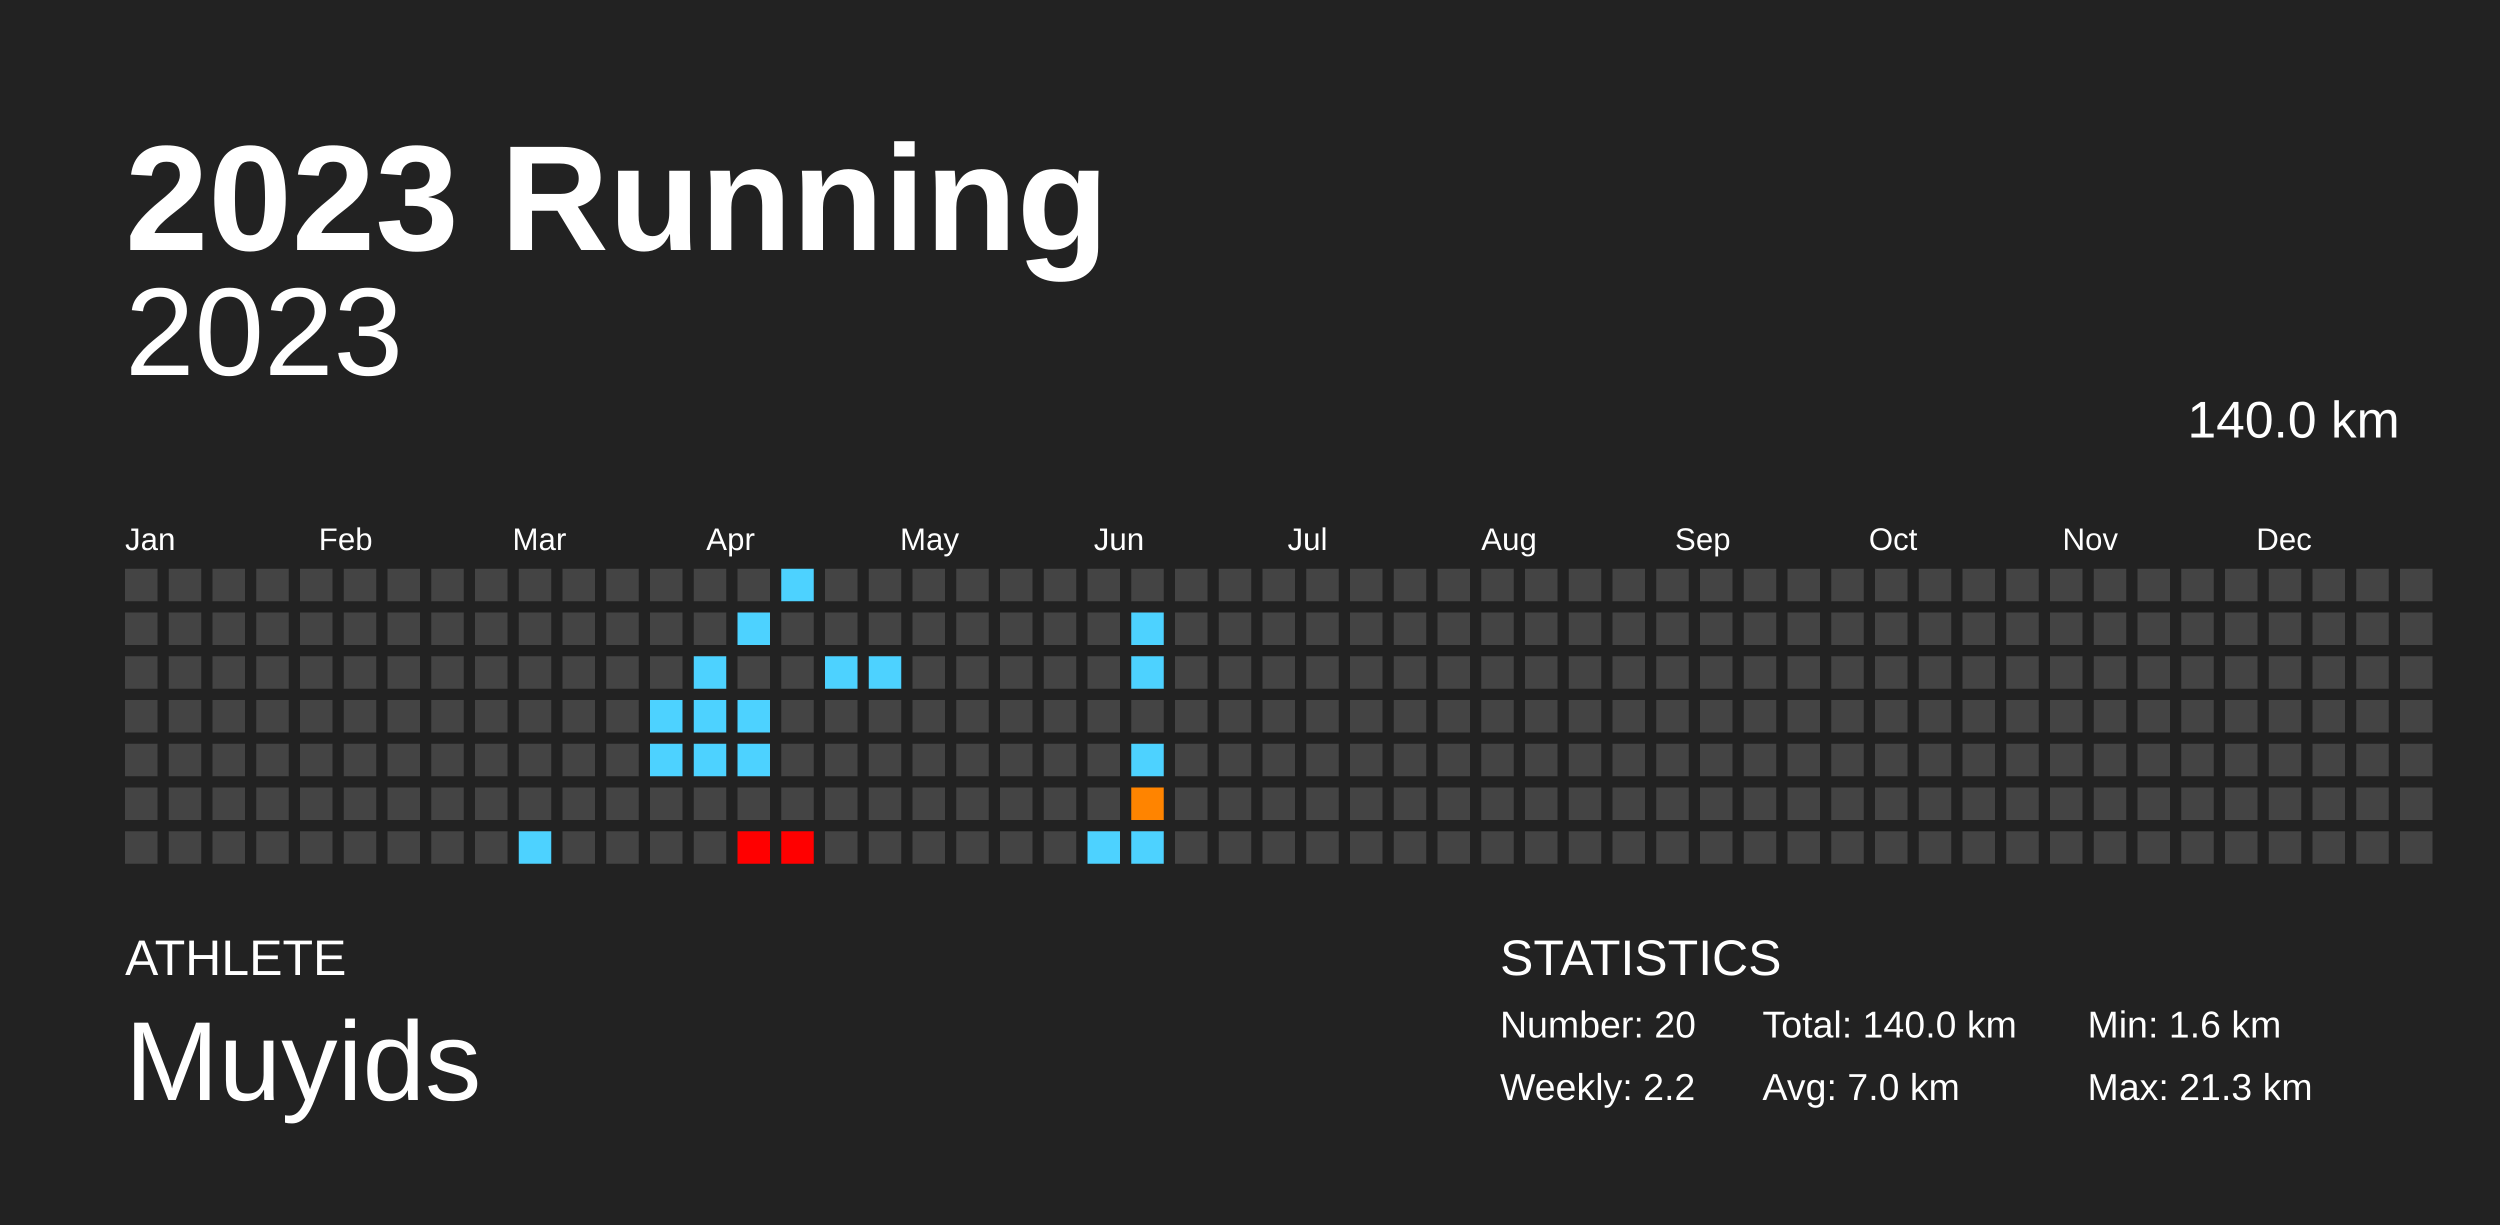
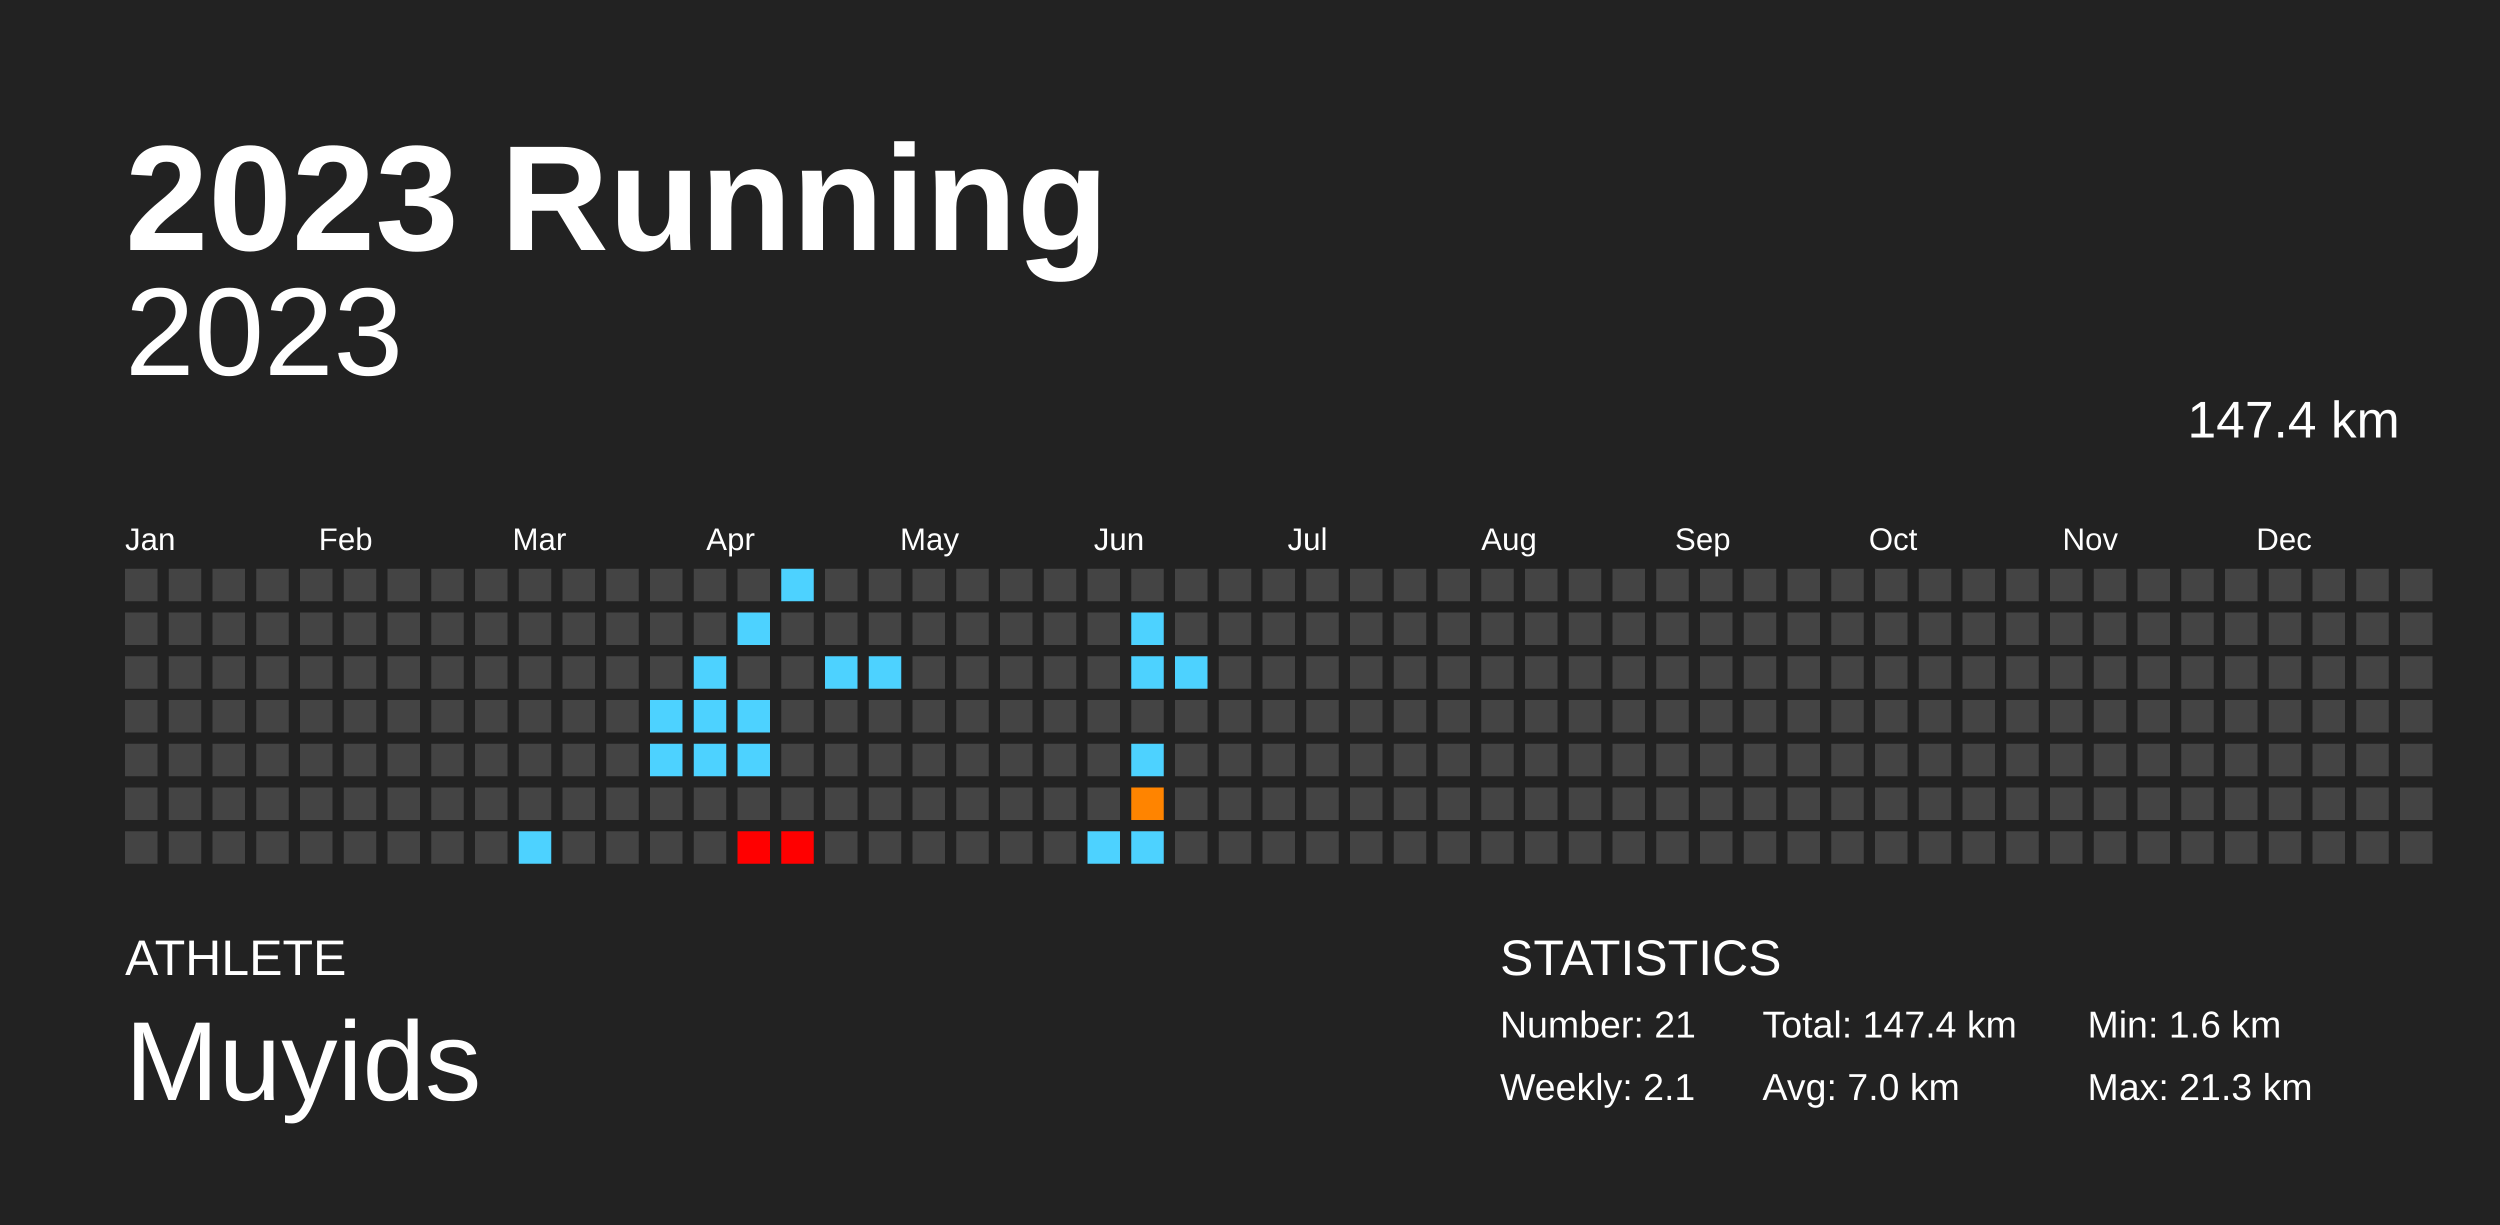
<svg xmlns="http://www.w3.org/2000/svg" baseProfile="full" height="98mm" version="1.1" viewBox="0,0,200,98" width="200mm">
  <defs />
  <rect fill="#222222" height="98" width="200" x="0" y="0" />
  <text fill="#FFFFFF" style="font-size:12px; font-family:Arial; font-weight:bold;" x="10" y="20">2023 Running</text>
  <text fill="#FFFFFF" style="font-size:4px; font-family:Arial" x="10" y="78">ATHLETE</text>
  <text fill="#FFFFFF" style="font-size:9px; font-family:Arial" x="10" y="88">Muyids</text>
  <text fill="#FFFFFF" style="font-size:4px; font-family:Arial" x="120" y="78">STATISTICS</text>
-   <text fill="#FFFFFF" style="font-size:3px; font-family:Arial" x="120" y="83">Number: 20</text>
-   <text fill="#FFFFFF" style="font-size:3px; font-family:Arial" x="120" y="88">Weekly: 2.2</text>
-   <text fill="#FFFFFF" style="font-size:3px; font-family:Arial" x="141" y="83">Total: 140.0 km</text>
+   <text fill="#FFFFFF" style="font-size:3px; font-family:Arial" x="120" y="83">Number: 21</text>
+   <text fill="#FFFFFF" style="font-size:3px; font-family:Arial" x="120" y="88">Weekly: 2.1</text>
+   <text fill="#FFFFFF" style="font-size:3px; font-family:Arial" x="141" y="83">Total: 147.4 km</text>
  <text fill="#FFFFFF" style="font-size:3px; font-family:Arial" x="141" y="88">Avg: 7.0 km</text>
  <text fill="#FFFFFF" style="font-size:3px; font-family:Arial" x="167" y="83">Min: 1.6 km</text>
  <text fill="#FFFFFF" style="font-size:3px; font-family:Arial" x="167" y="88">Max: 21.3 km</text>
  <text alignment-baseline="hanging" fill="#FFFFFF" style="font-size:10.0px; font-family:Arial;" x="10" y="30">2023</text>
-   <text alignment-baseline="hanging" fill="#FFFFFF" style="font-size:4.125px; font-family:Arial;" x="175" y="35">140.0 km</text>
+   <text alignment-baseline="hanging" fill="#FFFFFF" style="font-size:4.125px; font-family:Arial;" x="175" y="35">147.4 km</text>
  <text fill="#FFFFFF" style="font-size:2.5px; font-family:Arial" x="10.0" y="44">Jan</text>
  <text fill="#FFFFFF" style="font-size:2.5px; font-family:Arial" x="25.5" y="44">Feb</text>
  <text fill="#FFFFFF" style="font-size:2.5px; font-family:Arial" x="41.0" y="44">Mar</text>
  <text fill="#FFFFFF" style="font-size:2.5px; font-family:Arial" x="56.5" y="44">Apr</text>
  <text fill="#FFFFFF" style="font-size:2.5px; font-family:Arial" x="72.0" y="44">May</text>
  <text fill="#FFFFFF" style="font-size:2.5px; font-family:Arial" x="87.5" y="44">Jun</text>
  <text fill="#FFFFFF" style="font-size:2.5px; font-family:Arial" x="103.0" y="44">Jul</text>
  <text fill="#FFFFFF" style="font-size:2.5px; font-family:Arial" x="118.5" y="44">Aug</text>
  <text fill="#FFFFFF" style="font-size:2.5px; font-family:Arial" x="134.0" y="44">Sep</text>
  <text fill="#FFFFFF" style="font-size:2.5px; font-family:Arial" x="149.5" y="44">Oct</text>
  <text fill="#FFFFFF" style="font-size:2.5px; font-family:Arial" x="165.0" y="44">Nov</text>
  <text fill="#FFFFFF" style="font-size:2.5px; font-family:Arial" x="180.5" y="44">Dec</text>
  <rect fill="#444444" height="2.6" width="2.6" x="10.0" y="45.5" />
  <rect fill="#444444" height="2.6" width="2.6" x="10.0" y="49.0" />
  <rect fill="#444444" height="2.6" width="2.6" x="10.0" y="52.5" />
  <rect fill="#444444" height="2.6" width="2.6" x="10.0" y="56.0" />
  <rect fill="#444444" height="2.6" width="2.6" x="10.0" y="59.5" />
  <rect fill="#444444" height="2.6" width="2.6" x="10.0" y="63.0" />
  <rect fill="#444444" height="2.6" width="2.6" x="10.0" y="66.5" />
  <rect fill="#444444" height="2.6" width="2.6" x="13.5" y="45.5" />
  <rect fill="#444444" height="2.6" width="2.6" x="13.5" y="49.0" />
  <rect fill="#444444" height="2.6" width="2.6" x="13.5" y="52.5" />
  <rect fill="#444444" height="2.6" width="2.6" x="13.5" y="56.0" />
  <rect fill="#444444" height="2.6" width="2.6" x="13.5" y="59.5" />
  <rect fill="#444444" height="2.6" width="2.6" x="13.5" y="63.0" />
  <rect fill="#444444" height="2.6" width="2.6" x="13.5" y="66.5" />
  <rect fill="#444444" height="2.6" width="2.6" x="17.0" y="45.5" />
  <rect fill="#444444" height="2.6" width="2.6" x="17.0" y="49.0" />
  <rect fill="#444444" height="2.6" width="2.6" x="17.0" y="52.5" />
  <rect fill="#444444" height="2.6" width="2.6" x="17.0" y="56.0" />
  <rect fill="#444444" height="2.6" width="2.6" x="17.0" y="59.5" />
  <rect fill="#444444" height="2.6" width="2.6" x="17.0" y="63.0" />
  <rect fill="#444444" height="2.6" width="2.6" x="17.0" y="66.5" />
  <rect fill="#444444" height="2.6" width="2.6" x="20.5" y="45.5" />
  <rect fill="#444444" height="2.6" width="2.6" x="20.5" y="49.0" />
  <rect fill="#444444" height="2.6" width="2.6" x="20.5" y="52.5" />
  <rect fill="#444444" height="2.6" width="2.6" x="20.5" y="56.0" />
  <rect fill="#444444" height="2.6" width="2.6" x="20.5" y="59.5" />
  <rect fill="#444444" height="2.6" width="2.6" x="20.5" y="63.0" />
  <rect fill="#444444" height="2.6" width="2.6" x="20.5" y="66.5" />
  <rect fill="#444444" height="2.6" width="2.6" x="24.0" y="45.5" />
  <rect fill="#444444" height="2.6" width="2.6" x="24.0" y="49.0" />
  <rect fill="#444444" height="2.6" width="2.6" x="24.0" y="52.5" />
  <rect fill="#444444" height="2.6" width="2.6" x="24.0" y="56.0" />
  <rect fill="#444444" height="2.6" width="2.6" x="24.0" y="59.5" />
  <rect fill="#444444" height="2.6" width="2.6" x="24.0" y="63.0" />
  <rect fill="#444444" height="2.6" width="2.6" x="24.0" y="66.5" />
  <rect fill="#444444" height="2.6" width="2.6" x="27.5" y="45.5" />
  <rect fill="#444444" height="2.6" width="2.6" x="27.5" y="49.0" />
  <rect fill="#444444" height="2.6" width="2.6" x="27.5" y="52.5" />
  <rect fill="#444444" height="2.6" width="2.6" x="27.5" y="56.0" />
  <rect fill="#444444" height="2.6" width="2.6" x="27.5" y="59.5" />
  <rect fill="#444444" height="2.6" width="2.6" x="27.5" y="63.0" />
  <rect fill="#444444" height="2.6" width="2.6" x="27.5" y="66.5" />
  <rect fill="#444444" height="2.6" width="2.6" x="31.0" y="45.5" />
  <rect fill="#444444" height="2.6" width="2.6" x="31.0" y="49.0" />
  <rect fill="#444444" height="2.6" width="2.6" x="31.0" y="52.5" />
  <rect fill="#444444" height="2.6" width="2.6" x="31.0" y="56.0" />
  <rect fill="#444444" height="2.6" width="2.6" x="31.0" y="59.5" />
  <rect fill="#444444" height="2.6" width="2.6" x="31.0" y="63.0" />
  <rect fill="#444444" height="2.6" width="2.6" x="31.0" y="66.5" />
  <rect fill="#444444" height="2.6" width="2.6" x="34.5" y="45.5" />
  <rect fill="#444444" height="2.6" width="2.6" x="34.5" y="49.0" />
  <rect fill="#444444" height="2.6" width="2.6" x="34.5" y="52.5" />
  <rect fill="#444444" height="2.6" width="2.6" x="34.5" y="56.0" />
  <rect fill="#444444" height="2.6" width="2.6" x="34.5" y="59.5" />
  <rect fill="#444444" height="2.6" width="2.6" x="34.5" y="63.0" />
  <rect fill="#444444" height="2.6" width="2.6" x="34.5" y="66.5" />
  <rect fill="#444444" height="2.6" width="2.6" x="38.0" y="45.5" />
  <rect fill="#444444" height="2.6" width="2.6" x="38.0" y="49.0" />
  <rect fill="#444444" height="2.6" width="2.6" x="38.0" y="52.5" />
  <rect fill="#444444" height="2.6" width="2.6" x="38.0" y="56.0" />
  <rect fill="#444444" height="2.6" width="2.6" x="38.0" y="59.5" />
  <rect fill="#444444" height="2.6" width="2.6" x="38.0" y="63.0" />
  <rect fill="#444444" height="2.6" width="2.6" x="38.0" y="66.5" />
  <rect fill="#444444" height="2.6" width="2.6" x="41.5" y="45.5" />
  <rect fill="#444444" height="2.6" width="2.6" x="41.5" y="49.0" />
  <rect fill="#444444" height="2.6" width="2.6" x="41.5" y="52.5" />
  <rect fill="#444444" height="2.6" width="2.6" x="41.5" y="56.0" />
  <rect fill="#444444" height="2.6" width="2.6" x="41.5" y="59.5" />
  <rect fill="#444444" height="2.6" width="2.6" x="41.5" y="63.0" />
  <rect fill="#4dd2ff" height="2.6" width="2.6" x="41.5" y="66.5" />
  <rect fill="#444444" height="2.6" width="2.6" x="45.0" y="45.5" />
  <rect fill="#444444" height="2.6" width="2.6" x="45.0" y="49.0" />
  <rect fill="#444444" height="2.6" width="2.6" x="45.0" y="52.5" />
  <rect fill="#444444" height="2.6" width="2.6" x="45.0" y="56.0" />
  <rect fill="#444444" height="2.6" width="2.6" x="45.0" y="59.5" />
  <rect fill="#444444" height="2.6" width="2.6" x="45.0" y="63.0" />
  <rect fill="#444444" height="2.6" width="2.6" x="45.0" y="66.5" />
  <rect fill="#444444" height="2.6" width="2.6" x="48.5" y="45.5" />
  <rect fill="#444444" height="2.6" width="2.6" x="48.5" y="49.0" />
  <rect fill="#444444" height="2.6" width="2.6" x="48.5" y="52.5" />
  <rect fill="#444444" height="2.6" width="2.6" x="48.5" y="56.0" />
  <rect fill="#444444" height="2.6" width="2.6" x="48.5" y="59.5" />
  <rect fill="#444444" height="2.6" width="2.6" x="48.5" y="63.0" />
  <rect fill="#444444" height="2.6" width="2.6" x="48.5" y="66.5" />
  <rect fill="#444444" height="2.6" width="2.6" x="52.0" y="45.5" />
  <rect fill="#444444" height="2.6" width="2.6" x="52.0" y="49.0" />
  <rect fill="#444444" height="2.6" width="2.6" x="52.0" y="52.5" />
  <rect fill="#4dd2ff" height="2.6" width="2.6" x="52.0" y="56.0" />
  <rect fill="#4dd2ff" height="2.6" width="2.6" x="52.0" y="59.5" />
  <rect fill="#444444" height="2.6" width="2.6" x="52.0" y="63.0" />
  <rect fill="#444444" height="2.6" width="2.6" x="52.0" y="66.5" />
  <rect fill="#444444" height="2.6" width="2.6" x="55.5" y="45.5" />
  <rect fill="#444444" height="2.6" width="2.6" x="55.5" y="49.0" />
  <rect fill="#4dd2ff" height="2.6" width="2.6" x="55.5" y="52.5" />
  <rect fill="#4dd2ff" height="2.6" width="2.6" x="55.5" y="56.0" />
  <rect fill="#4dd2ff" height="2.6" width="2.6" x="55.5" y="59.5" />
  <rect fill="#444444" height="2.6" width="2.6" x="55.5" y="63.0" />
  <rect fill="#444444" height="2.6" width="2.6" x="55.5" y="66.5" />
  <rect fill="#444444" height="2.6" width="2.6" x="59.0" y="45.5" />
  <rect fill="#4dd2ff" height="2.6" width="2.6" x="59.0" y="49.0" />
  <rect fill="#444444" height="2.6" width="2.6" x="59.0" y="52.5" />
  <rect fill="#4dd2ff" height="2.6" width="2.6" x="59.0" y="56.0" />
  <rect fill="#4dd2ff" height="2.6" width="2.6" x="59.0" y="59.5" />
  <rect fill="#444444" height="2.6" width="2.6" x="59.0" y="63.0" />
  <rect fill="red" height="2.6" width="2.6" x="59.0" y="66.5" />
  <rect fill="#4dd2ff" height="2.6" width="2.6" x="62.5" y="45.5" />
  <rect fill="#444444" height="2.6" width="2.6" x="62.5" y="49.0" />
  <rect fill="#444444" height="2.6" width="2.6" x="62.5" y="52.5" />
  <rect fill="#444444" height="2.6" width="2.6" x="62.5" y="56.0" />
  <rect fill="#444444" height="2.6" width="2.6" x="62.5" y="59.5" />
  <rect fill="#444444" height="2.6" width="2.6" x="62.5" y="63.0" />
  <rect fill="red" height="2.6" width="2.6" x="62.5" y="66.5" />
  <rect fill="#444444" height="2.6" width="2.6" x="66.0" y="45.5" />
  <rect fill="#444444" height="2.6" width="2.6" x="66.0" y="49.0" />
  <rect fill="#4dd2ff" height="2.6" width="2.6" x="66.0" y="52.5" />
  <rect fill="#444444" height="2.6" width="2.6" x="66.0" y="56.0" />
  <rect fill="#444444" height="2.6" width="2.6" x="66.0" y="59.5" />
  <rect fill="#444444" height="2.6" width="2.6" x="66.0" y="63.0" />
  <rect fill="#444444" height="2.6" width="2.6" x="66.0" y="66.5" />
  <rect fill="#444444" height="2.6" width="2.6" x="69.5" y="45.5" />
  <rect fill="#444444" height="2.6" width="2.6" x="69.5" y="49.0" />
  <rect fill="#4dd2ff" height="2.6" width="2.6" x="69.5" y="52.5" />
  <rect fill="#444444" height="2.6" width="2.6" x="69.5" y="56.0" />
  <rect fill="#444444" height="2.6" width="2.6" x="69.5" y="59.5" />
  <rect fill="#444444" height="2.6" width="2.6" x="69.5" y="63.0" />
  <rect fill="#444444" height="2.6" width="2.6" x="69.5" y="66.5" />
  <rect fill="#444444" height="2.6" width="2.6" x="73.0" y="45.5" />
  <rect fill="#444444" height="2.6" width="2.6" x="73.0" y="49.0" />
  <rect fill="#444444" height="2.6" width="2.6" x="73.0" y="52.5" />
  <rect fill="#444444" height="2.6" width="2.6" x="73.0" y="56.0" />
  <rect fill="#444444" height="2.6" width="2.6" x="73.0" y="59.5" />
  <rect fill="#444444" height="2.6" width="2.6" x="73.0" y="63.0" />
  <rect fill="#444444" height="2.6" width="2.6" x="73.0" y="66.5" />
  <rect fill="#444444" height="2.6" width="2.6" x="76.5" y="45.5" />
  <rect fill="#444444" height="2.6" width="2.6" x="76.5" y="49.0" />
  <rect fill="#444444" height="2.6" width="2.6" x="76.5" y="52.5" />
  <rect fill="#444444" height="2.6" width="2.6" x="76.5" y="56.0" />
  <rect fill="#444444" height="2.6" width="2.6" x="76.5" y="59.5" />
  <rect fill="#444444" height="2.6" width="2.6" x="76.5" y="63.0" />
  <rect fill="#444444" height="2.6" width="2.6" x="76.5" y="66.5" />
  <rect fill="#444444" height="2.6" width="2.6" x="80.0" y="45.5" />
  <rect fill="#444444" height="2.6" width="2.6" x="80.0" y="49.0" />
  <rect fill="#444444" height="2.6" width="2.6" x="80.0" y="52.5" />
  <rect fill="#444444" height="2.6" width="2.6" x="80.0" y="56.0" />
  <rect fill="#444444" height="2.6" width="2.6" x="80.0" y="59.5" />
  <rect fill="#444444" height="2.6" width="2.6" x="80.0" y="63.0" />
  <rect fill="#444444" height="2.6" width="2.6" x="80.0" y="66.5" />
  <rect fill="#444444" height="2.6" width="2.6" x="83.5" y="45.5" />
  <rect fill="#444444" height="2.6" width="2.6" x="83.5" y="49.0" />
  <rect fill="#444444" height="2.6" width="2.6" x="83.5" y="52.5" />
  <rect fill="#444444" height="2.6" width="2.6" x="83.5" y="56.0" />
  <rect fill="#444444" height="2.6" width="2.6" x="83.5" y="59.5" />
  <rect fill="#444444" height="2.6" width="2.6" x="83.5" y="63.0" />
  <rect fill="#444444" height="2.6" width="2.6" x="83.5" y="66.5" />
  <rect fill="#444444" height="2.6" width="2.6" x="87.0" y="45.5" />
  <rect fill="#444444" height="2.6" width="2.6" x="87.0" y="49.0" />
  <rect fill="#444444" height="2.6" width="2.6" x="87.0" y="52.5" />
  <rect fill="#444444" height="2.6" width="2.6" x="87.0" y="56.0" />
  <rect fill="#444444" height="2.6" width="2.6" x="87.0" y="59.5" />
  <rect fill="#444444" height="2.6" width="2.6" x="87.0" y="63.0" />
  <rect fill="#4dd2ff" height="2.6" width="2.6" x="87.0" y="66.5" />
  <rect fill="#444444" height="2.6" width="2.6" x="90.5" y="45.5" />
  <rect fill="#4dd2ff" height="2.6" width="2.6" x="90.5" y="49.0" />
  <rect fill="#4dd2ff" height="2.6" width="2.6" x="90.5" y="52.5" />
  <rect fill="#444444" height="2.6" width="2.6" x="90.5" y="56.0" />
  <rect fill="#4dd2ff" height="2.6" width="2.6" x="90.5" y="59.5" />
  <rect fill="#ff8400" height="2.6" width="2.6" x="90.5" y="63.0" />
  <rect fill="#4dd2ff" height="2.6" width="2.6" x="90.5" y="66.5" />
  <rect fill="#444444" height="2.6" width="2.6" x="94.0" y="45.5" />
  <rect fill="#444444" height="2.6" width="2.6" x="94.0" y="49.0" />
-   <rect fill="#444444" height="2.6" width="2.6" x="94.0" y="52.5" />
+   <rect fill="#4dd2ff" height="2.6" width="2.6" x="94.0" y="52.5" />
  <rect fill="#444444" height="2.6" width="2.6" x="94.0" y="56.0" />
  <rect fill="#444444" height="2.6" width="2.6" x="94.0" y="59.5" />
  <rect fill="#444444" height="2.6" width="2.6" x="94.0" y="63.0" />
  <rect fill="#444444" height="2.6" width="2.6" x="94.0" y="66.5" />
  <rect fill="#444444" height="2.6" width="2.6" x="97.5" y="45.5" />
  <rect fill="#444444" height="2.6" width="2.6" x="97.5" y="49.0" />
  <rect fill="#444444" height="2.6" width="2.6" x="97.5" y="52.5" />
  <rect fill="#444444" height="2.6" width="2.6" x="97.5" y="56.0" />
  <rect fill="#444444" height="2.6" width="2.6" x="97.5" y="59.5" />
  <rect fill="#444444" height="2.6" width="2.6" x="97.5" y="63.0" />
  <rect fill="#444444" height="2.6" width="2.6" x="97.5" y="66.5" />
  <rect fill="#444444" height="2.6" width="2.6" x="101.0" y="45.5" />
  <rect fill="#444444" height="2.6" width="2.6" x="101.0" y="49.0" />
  <rect fill="#444444" height="2.6" width="2.6" x="101.0" y="52.5" />
  <rect fill="#444444" height="2.6" width="2.6" x="101.0" y="56.0" />
  <rect fill="#444444" height="2.6" width="2.6" x="101.0" y="59.5" />
  <rect fill="#444444" height="2.6" width="2.6" x="101.0" y="63.0" />
  <rect fill="#444444" height="2.6" width="2.6" x="101.0" y="66.5" />
  <rect fill="#444444" height="2.6" width="2.6" x="104.5" y="45.5" />
  <rect fill="#444444" height="2.6" width="2.6" x="104.5" y="49.0" />
  <rect fill="#444444" height="2.6" width="2.6" x="104.5" y="52.5" />
  <rect fill="#444444" height="2.6" width="2.6" x="104.5" y="56.0" />
  <rect fill="#444444" height="2.6" width="2.6" x="104.5" y="59.5" />
  <rect fill="#444444" height="2.6" width="2.6" x="104.5" y="63.0" />
  <rect fill="#444444" height="2.6" width="2.6" x="104.5" y="66.5" />
  <rect fill="#444444" height="2.6" width="2.6" x="108.0" y="45.5" />
  <rect fill="#444444" height="2.6" width="2.6" x="108.0" y="49.0" />
  <rect fill="#444444" height="2.6" width="2.6" x="108.0" y="52.5" />
  <rect fill="#444444" height="2.6" width="2.6" x="108.0" y="56.0" />
  <rect fill="#444444" height="2.6" width="2.6" x="108.0" y="59.5" />
  <rect fill="#444444" height="2.6" width="2.6" x="108.0" y="63.0" />
  <rect fill="#444444" height="2.6" width="2.6" x="108.0" y="66.5" />
  <rect fill="#444444" height="2.6" width="2.6" x="111.5" y="45.5" />
  <rect fill="#444444" height="2.6" width="2.6" x="111.5" y="49.0" />
  <rect fill="#444444" height="2.6" width="2.6" x="111.5" y="52.5" />
  <rect fill="#444444" height="2.6" width="2.6" x="111.5" y="56.0" />
  <rect fill="#444444" height="2.6" width="2.6" x="111.5" y="59.5" />
  <rect fill="#444444" height="2.6" width="2.6" x="111.5" y="63.0" />
  <rect fill="#444444" height="2.6" width="2.6" x="111.5" y="66.5" />
  <rect fill="#444444" height="2.6" width="2.6" x="115.0" y="45.5" />
  <rect fill="#444444" height="2.6" width="2.6" x="115.0" y="49.0" />
  <rect fill="#444444" height="2.6" width="2.6" x="115.0" y="52.5" />
  <rect fill="#444444" height="2.6" width="2.6" x="115.0" y="56.0" />
  <rect fill="#444444" height="2.6" width="2.6" x="115.0" y="59.5" />
  <rect fill="#444444" height="2.6" width="2.6" x="115.0" y="63.0" />
  <rect fill="#444444" height="2.6" width="2.6" x="115.0" y="66.5" />
  <rect fill="#444444" height="2.6" width="2.6" x="118.5" y="45.5" />
  <rect fill="#444444" height="2.6" width="2.6" x="118.5" y="49.0" />
  <rect fill="#444444" height="2.6" width="2.6" x="118.5" y="52.5" />
  <rect fill="#444444" height="2.6" width="2.6" x="118.5" y="56.0" />
  <rect fill="#444444" height="2.6" width="2.6" x="118.5" y="59.5" />
  <rect fill="#444444" height="2.6" width="2.6" x="118.5" y="63.0" />
  <rect fill="#444444" height="2.6" width="2.6" x="118.5" y="66.5" />
  <rect fill="#444444" height="2.6" width="2.6" x="122.0" y="45.5" />
  <rect fill="#444444" height="2.6" width="2.6" x="122.0" y="49.0" />
  <rect fill="#444444" height="2.6" width="2.6" x="122.0" y="52.5" />
  <rect fill="#444444" height="2.6" width="2.6" x="122.0" y="56.0" />
  <rect fill="#444444" height="2.6" width="2.6" x="122.0" y="59.5" />
  <rect fill="#444444" height="2.6" width="2.6" x="122.0" y="63.0" />
  <rect fill="#444444" height="2.6" width="2.6" x="122.0" y="66.5" />
  <rect fill="#444444" height="2.6" width="2.6" x="125.5" y="45.5" />
  <rect fill="#444444" height="2.6" width="2.6" x="125.5" y="49.0" />
  <rect fill="#444444" height="2.6" width="2.6" x="125.5" y="52.5" />
  <rect fill="#444444" height="2.6" width="2.6" x="125.5" y="56.0" />
  <rect fill="#444444" height="2.6" width="2.6" x="125.5" y="59.5" />
  <rect fill="#444444" height="2.6" width="2.6" x="125.5" y="63.0" />
  <rect fill="#444444" height="2.6" width="2.6" x="125.5" y="66.5" />
  <rect fill="#444444" height="2.6" width="2.6" x="129.0" y="45.5" />
  <rect fill="#444444" height="2.6" width="2.6" x="129.0" y="49.0" />
  <rect fill="#444444" height="2.6" width="2.6" x="129.0" y="52.5" />
  <rect fill="#444444" height="2.6" width="2.6" x="129.0" y="56.0" />
  <rect fill="#444444" height="2.6" width="2.6" x="129.0" y="59.5" />
  <rect fill="#444444" height="2.6" width="2.6" x="129.0" y="63.0" />
  <rect fill="#444444" height="2.6" width="2.6" x="129.0" y="66.5" />
  <rect fill="#444444" height="2.6" width="2.6" x="132.5" y="45.5" />
  <rect fill="#444444" height="2.6" width="2.6" x="132.5" y="49.0" />
  <rect fill="#444444" height="2.6" width="2.6" x="132.5" y="52.5" />
  <rect fill="#444444" height="2.6" width="2.6" x="132.5" y="56.0" />
  <rect fill="#444444" height="2.6" width="2.6" x="132.5" y="59.5" />
  <rect fill="#444444" height="2.6" width="2.6" x="132.5" y="63.0" />
  <rect fill="#444444" height="2.6" width="2.6" x="132.5" y="66.5" />
  <rect fill="#444444" height="2.6" width="2.6" x="136.0" y="45.5" />
  <rect fill="#444444" height="2.6" width="2.6" x="136.0" y="49.0" />
  <rect fill="#444444" height="2.6" width="2.6" x="136.0" y="52.5" />
  <rect fill="#444444" height="2.6" width="2.6" x="136.0" y="56.0" />
  <rect fill="#444444" height="2.6" width="2.6" x="136.0" y="59.5" />
  <rect fill="#444444" height="2.6" width="2.6" x="136.0" y="63.0" />
  <rect fill="#444444" height="2.6" width="2.6" x="136.0" y="66.5" />
  <rect fill="#444444" height="2.6" width="2.6" x="139.5" y="45.5" />
  <rect fill="#444444" height="2.6" width="2.6" x="139.5" y="49.0" />
  <rect fill="#444444" height="2.6" width="2.6" x="139.5" y="52.5" />
  <rect fill="#444444" height="2.6" width="2.6" x="139.5" y="56.0" />
  <rect fill="#444444" height="2.6" width="2.6" x="139.5" y="59.5" />
  <rect fill="#444444" height="2.6" width="2.6" x="139.5" y="63.0" />
  <rect fill="#444444" height="2.6" width="2.6" x="139.5" y="66.5" />
  <rect fill="#444444" height="2.6" width="2.6" x="143.0" y="45.5" />
  <rect fill="#444444" height="2.6" width="2.6" x="143.0" y="49.0" />
  <rect fill="#444444" height="2.6" width="2.6" x="143.0" y="52.5" />
  <rect fill="#444444" height="2.6" width="2.6" x="143.0" y="56.0" />
  <rect fill="#444444" height="2.6" width="2.6" x="143.0" y="59.5" />
  <rect fill="#444444" height="2.6" width="2.6" x="143.0" y="63.0" />
  <rect fill="#444444" height="2.6" width="2.6" x="143.0" y="66.5" />
  <rect fill="#444444" height="2.6" width="2.6" x="146.5" y="45.5" />
  <rect fill="#444444" height="2.6" width="2.6" x="146.5" y="49.0" />
  <rect fill="#444444" height="2.6" width="2.6" x="146.5" y="52.5" />
  <rect fill="#444444" height="2.6" width="2.6" x="146.5" y="56.0" />
  <rect fill="#444444" height="2.6" width="2.6" x="146.5" y="59.5" />
  <rect fill="#444444" height="2.6" width="2.6" x="146.5" y="63.0" />
  <rect fill="#444444" height="2.6" width="2.6" x="146.5" y="66.5" />
  <rect fill="#444444" height="2.6" width="2.6" x="150.0" y="45.5" />
  <rect fill="#444444" height="2.6" width="2.6" x="150.0" y="49.0" />
  <rect fill="#444444" height="2.6" width="2.6" x="150.0" y="52.5" />
  <rect fill="#444444" height="2.6" width="2.6" x="150.0" y="56.0" />
  <rect fill="#444444" height="2.6" width="2.6" x="150.0" y="59.5" />
  <rect fill="#444444" height="2.6" width="2.6" x="150.0" y="63.0" />
  <rect fill="#444444" height="2.6" width="2.6" x="150.0" y="66.5" />
  <rect fill="#444444" height="2.6" width="2.6" x="153.5" y="45.5" />
  <rect fill="#444444" height="2.6" width="2.6" x="153.5" y="49.0" />
  <rect fill="#444444" height="2.6" width="2.6" x="153.5" y="52.5" />
  <rect fill="#444444" height="2.6" width="2.6" x="153.5" y="56.0" />
  <rect fill="#444444" height="2.6" width="2.6" x="153.5" y="59.5" />
  <rect fill="#444444" height="2.6" width="2.6" x="153.5" y="63.0" />
  <rect fill="#444444" height="2.6" width="2.6" x="153.5" y="66.5" />
  <rect fill="#444444" height="2.6" width="2.6" x="157.0" y="45.5" />
  <rect fill="#444444" height="2.6" width="2.6" x="157.0" y="49.0" />
  <rect fill="#444444" height="2.6" width="2.6" x="157.0" y="52.5" />
  <rect fill="#444444" height="2.6" width="2.6" x="157.0" y="56.0" />
  <rect fill="#444444" height="2.6" width="2.6" x="157.0" y="59.5" />
  <rect fill="#444444" height="2.6" width="2.6" x="157.0" y="63.0" />
  <rect fill="#444444" height="2.6" width="2.6" x="157.0" y="66.5" />
  <rect fill="#444444" height="2.6" width="2.6" x="160.5" y="45.5" />
  <rect fill="#444444" height="2.6" width="2.6" x="160.5" y="49.0" />
  <rect fill="#444444" height="2.6" width="2.6" x="160.5" y="52.5" />
  <rect fill="#444444" height="2.6" width="2.6" x="160.5" y="56.0" />
  <rect fill="#444444" height="2.6" width="2.6" x="160.5" y="59.5" />
  <rect fill="#444444" height="2.6" width="2.6" x="160.5" y="63.0" />
  <rect fill="#444444" height="2.6" width="2.6" x="160.5" y="66.5" />
  <rect fill="#444444" height="2.6" width="2.6" x="164.0" y="45.5" />
  <rect fill="#444444" height="2.6" width="2.6" x="164.0" y="49.0" />
  <rect fill="#444444" height="2.6" width="2.6" x="164.0" y="52.5" />
  <rect fill="#444444" height="2.6" width="2.6" x="164.0" y="56.0" />
  <rect fill="#444444" height="2.6" width="2.6" x="164.0" y="59.5" />
  <rect fill="#444444" height="2.6" width="2.6" x="164.0" y="63.0" />
  <rect fill="#444444" height="2.6" width="2.6" x="164.0" y="66.5" />
  <rect fill="#444444" height="2.6" width="2.6" x="167.5" y="45.5" />
  <rect fill="#444444" height="2.6" width="2.6" x="167.5" y="49.0" />
  <rect fill="#444444" height="2.6" width="2.6" x="167.5" y="52.5" />
  <rect fill="#444444" height="2.6" width="2.6" x="167.5" y="56.0" />
  <rect fill="#444444" height="2.6" width="2.6" x="167.5" y="59.5" />
  <rect fill="#444444" height="2.6" width="2.6" x="167.5" y="63.0" />
  <rect fill="#444444" height="2.6" width="2.6" x="167.5" y="66.5" />
  <rect fill="#444444" height="2.6" width="2.6" x="171.0" y="45.5" />
  <rect fill="#444444" height="2.6" width="2.6" x="171.0" y="49.0" />
  <rect fill="#444444" height="2.6" width="2.6" x="171.0" y="52.5" />
  <rect fill="#444444" height="2.6" width="2.6" x="171.0" y="56.0" />
  <rect fill="#444444" height="2.6" width="2.6" x="171.0" y="59.5" />
  <rect fill="#444444" height="2.6" width="2.6" x="171.0" y="63.0" />
  <rect fill="#444444" height="2.6" width="2.6" x="171.0" y="66.5" />
  <rect fill="#444444" height="2.6" width="2.6" x="174.5" y="45.5" />
  <rect fill="#444444" height="2.6" width="2.6" x="174.5" y="49.0" />
  <rect fill="#444444" height="2.6" width="2.6" x="174.5" y="52.5" />
  <rect fill="#444444" height="2.6" width="2.6" x="174.5" y="56.0" />
  <rect fill="#444444" height="2.6" width="2.6" x="174.5" y="59.5" />
  <rect fill="#444444" height="2.6" width="2.6" x="174.5" y="63.0" />
  <rect fill="#444444" height="2.6" width="2.6" x="174.5" y="66.5" />
  <rect fill="#444444" height="2.6" width="2.6" x="178.0" y="45.5" />
  <rect fill="#444444" height="2.6" width="2.6" x="178.0" y="49.0" />
  <rect fill="#444444" height="2.6" width="2.6" x="178.0" y="52.5" />
  <rect fill="#444444" height="2.6" width="2.6" x="178.0" y="56.0" />
  <rect fill="#444444" height="2.6" width="2.6" x="178.0" y="59.5" />
  <rect fill="#444444" height="2.6" width="2.6" x="178.0" y="63.0" />
  <rect fill="#444444" height="2.6" width="2.6" x="178.0" y="66.5" />
  <rect fill="#444444" height="2.6" width="2.6" x="181.5" y="45.5" />
  <rect fill="#444444" height="2.6" width="2.6" x="181.5" y="49.0" />
  <rect fill="#444444" height="2.6" width="2.6" x="181.5" y="52.5" />
  <rect fill="#444444" height="2.6" width="2.6" x="181.5" y="56.0" />
  <rect fill="#444444" height="2.6" width="2.6" x="181.5" y="59.5" />
  <rect fill="#444444" height="2.6" width="2.6" x="181.5" y="63.0" />
  <rect fill="#444444" height="2.6" width="2.6" x="181.5" y="66.5" />
  <rect fill="#444444" height="2.6" width="2.6" x="185.0" y="45.5" />
  <rect fill="#444444" height="2.6" width="2.6" x="185.0" y="49.0" />
  <rect fill="#444444" height="2.6" width="2.6" x="185.0" y="52.5" />
  <rect fill="#444444" height="2.6" width="2.6" x="185.0" y="56.0" />
  <rect fill="#444444" height="2.6" width="2.6" x="185.0" y="59.5" />
  <rect fill="#444444" height="2.6" width="2.6" x="185.0" y="63.0" />
  <rect fill="#444444" height="2.6" width="2.6" x="185.0" y="66.5" />
  <rect fill="#444444" height="2.6" width="2.6" x="188.5" y="45.5" />
  <rect fill="#444444" height="2.6" width="2.6" x="188.5" y="49.0" />
  <rect fill="#444444" height="2.6" width="2.6" x="188.5" y="52.5" />
  <rect fill="#444444" height="2.6" width="2.6" x="188.5" y="56.0" />
  <rect fill="#444444" height="2.6" width="2.6" x="188.5" y="59.5" />
  <rect fill="#444444" height="2.6" width="2.6" x="188.5" y="63.0" />
  <rect fill="#444444" height="2.6" width="2.6" x="188.5" y="66.5" />
  <rect fill="#444444" height="2.6" width="2.6" x="192.0" y="45.5" />
  <rect fill="#444444" height="2.6" width="2.6" x="192.0" y="49.0" />
  <rect fill="#444444" height="2.6" width="2.6" x="192.0" y="52.5" />
  <rect fill="#444444" height="2.6" width="2.6" x="192.0" y="56.0" />
  <rect fill="#444444" height="2.6" width="2.6" x="192.0" y="59.5" />
  <rect fill="#444444" height="2.6" width="2.6" x="192.0" y="63.0" />
  <rect fill="#444444" height="2.6" width="2.6" x="192.0" y="66.5" />
</svg>
